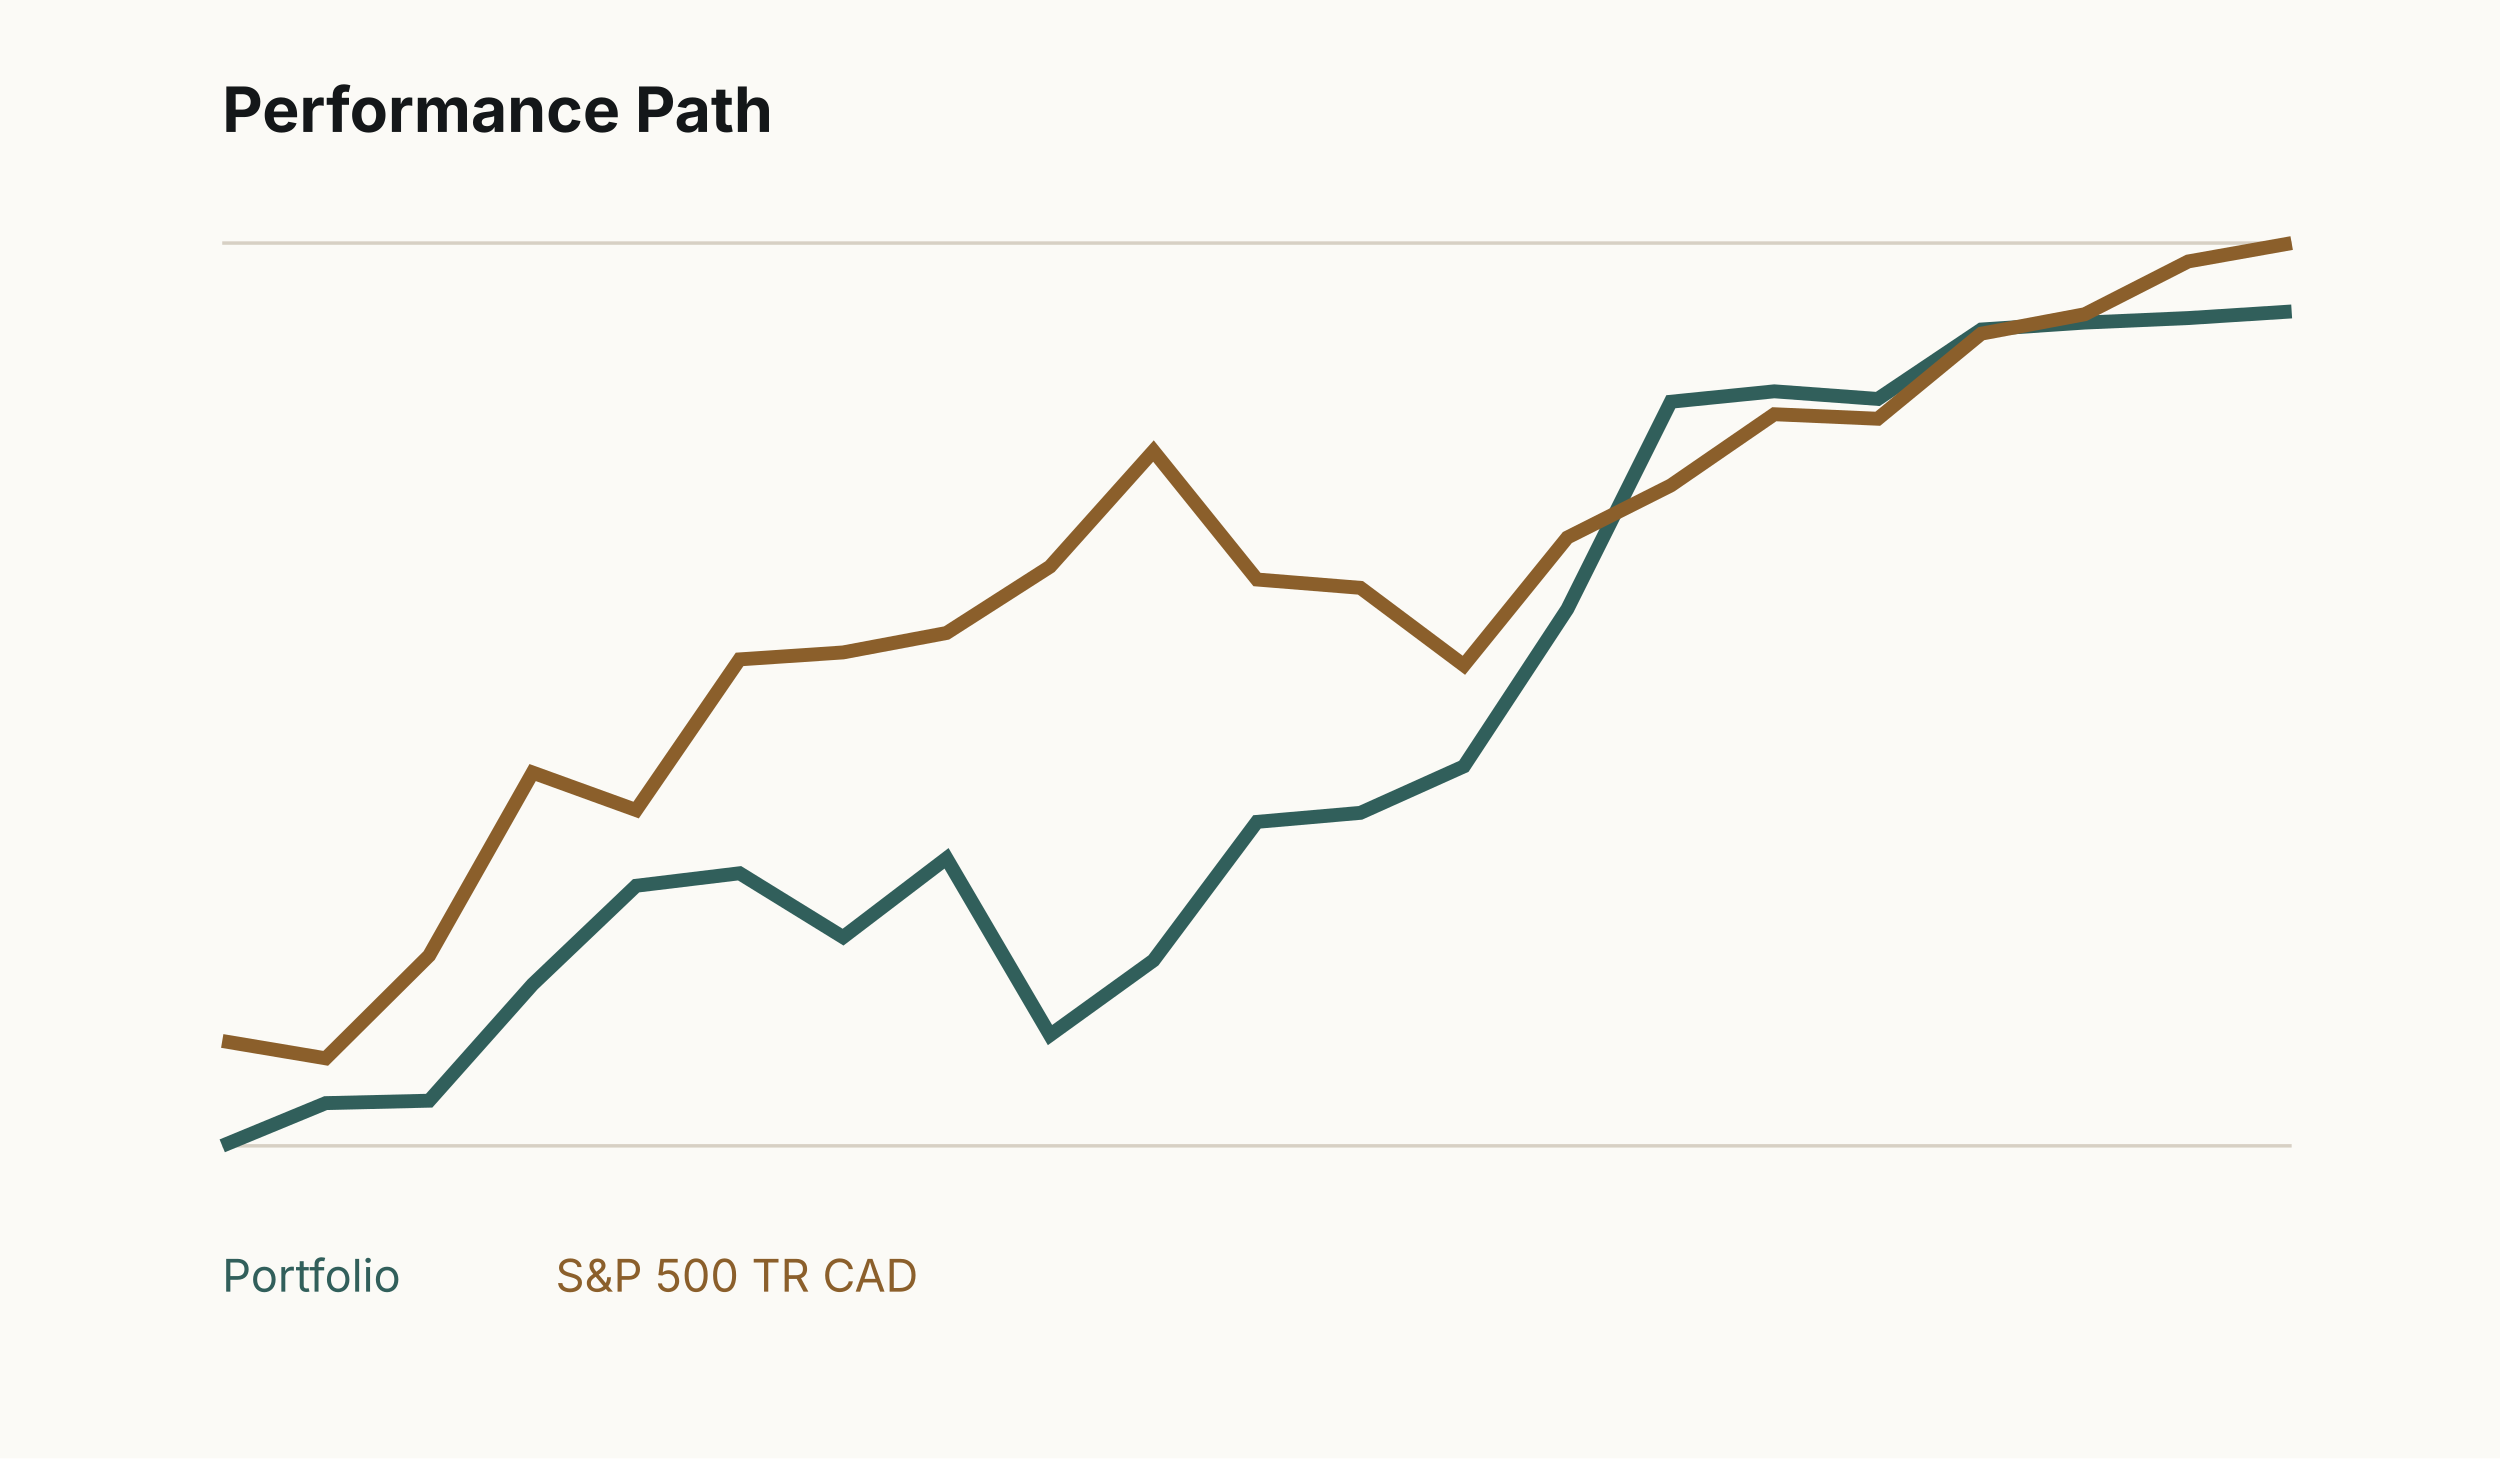
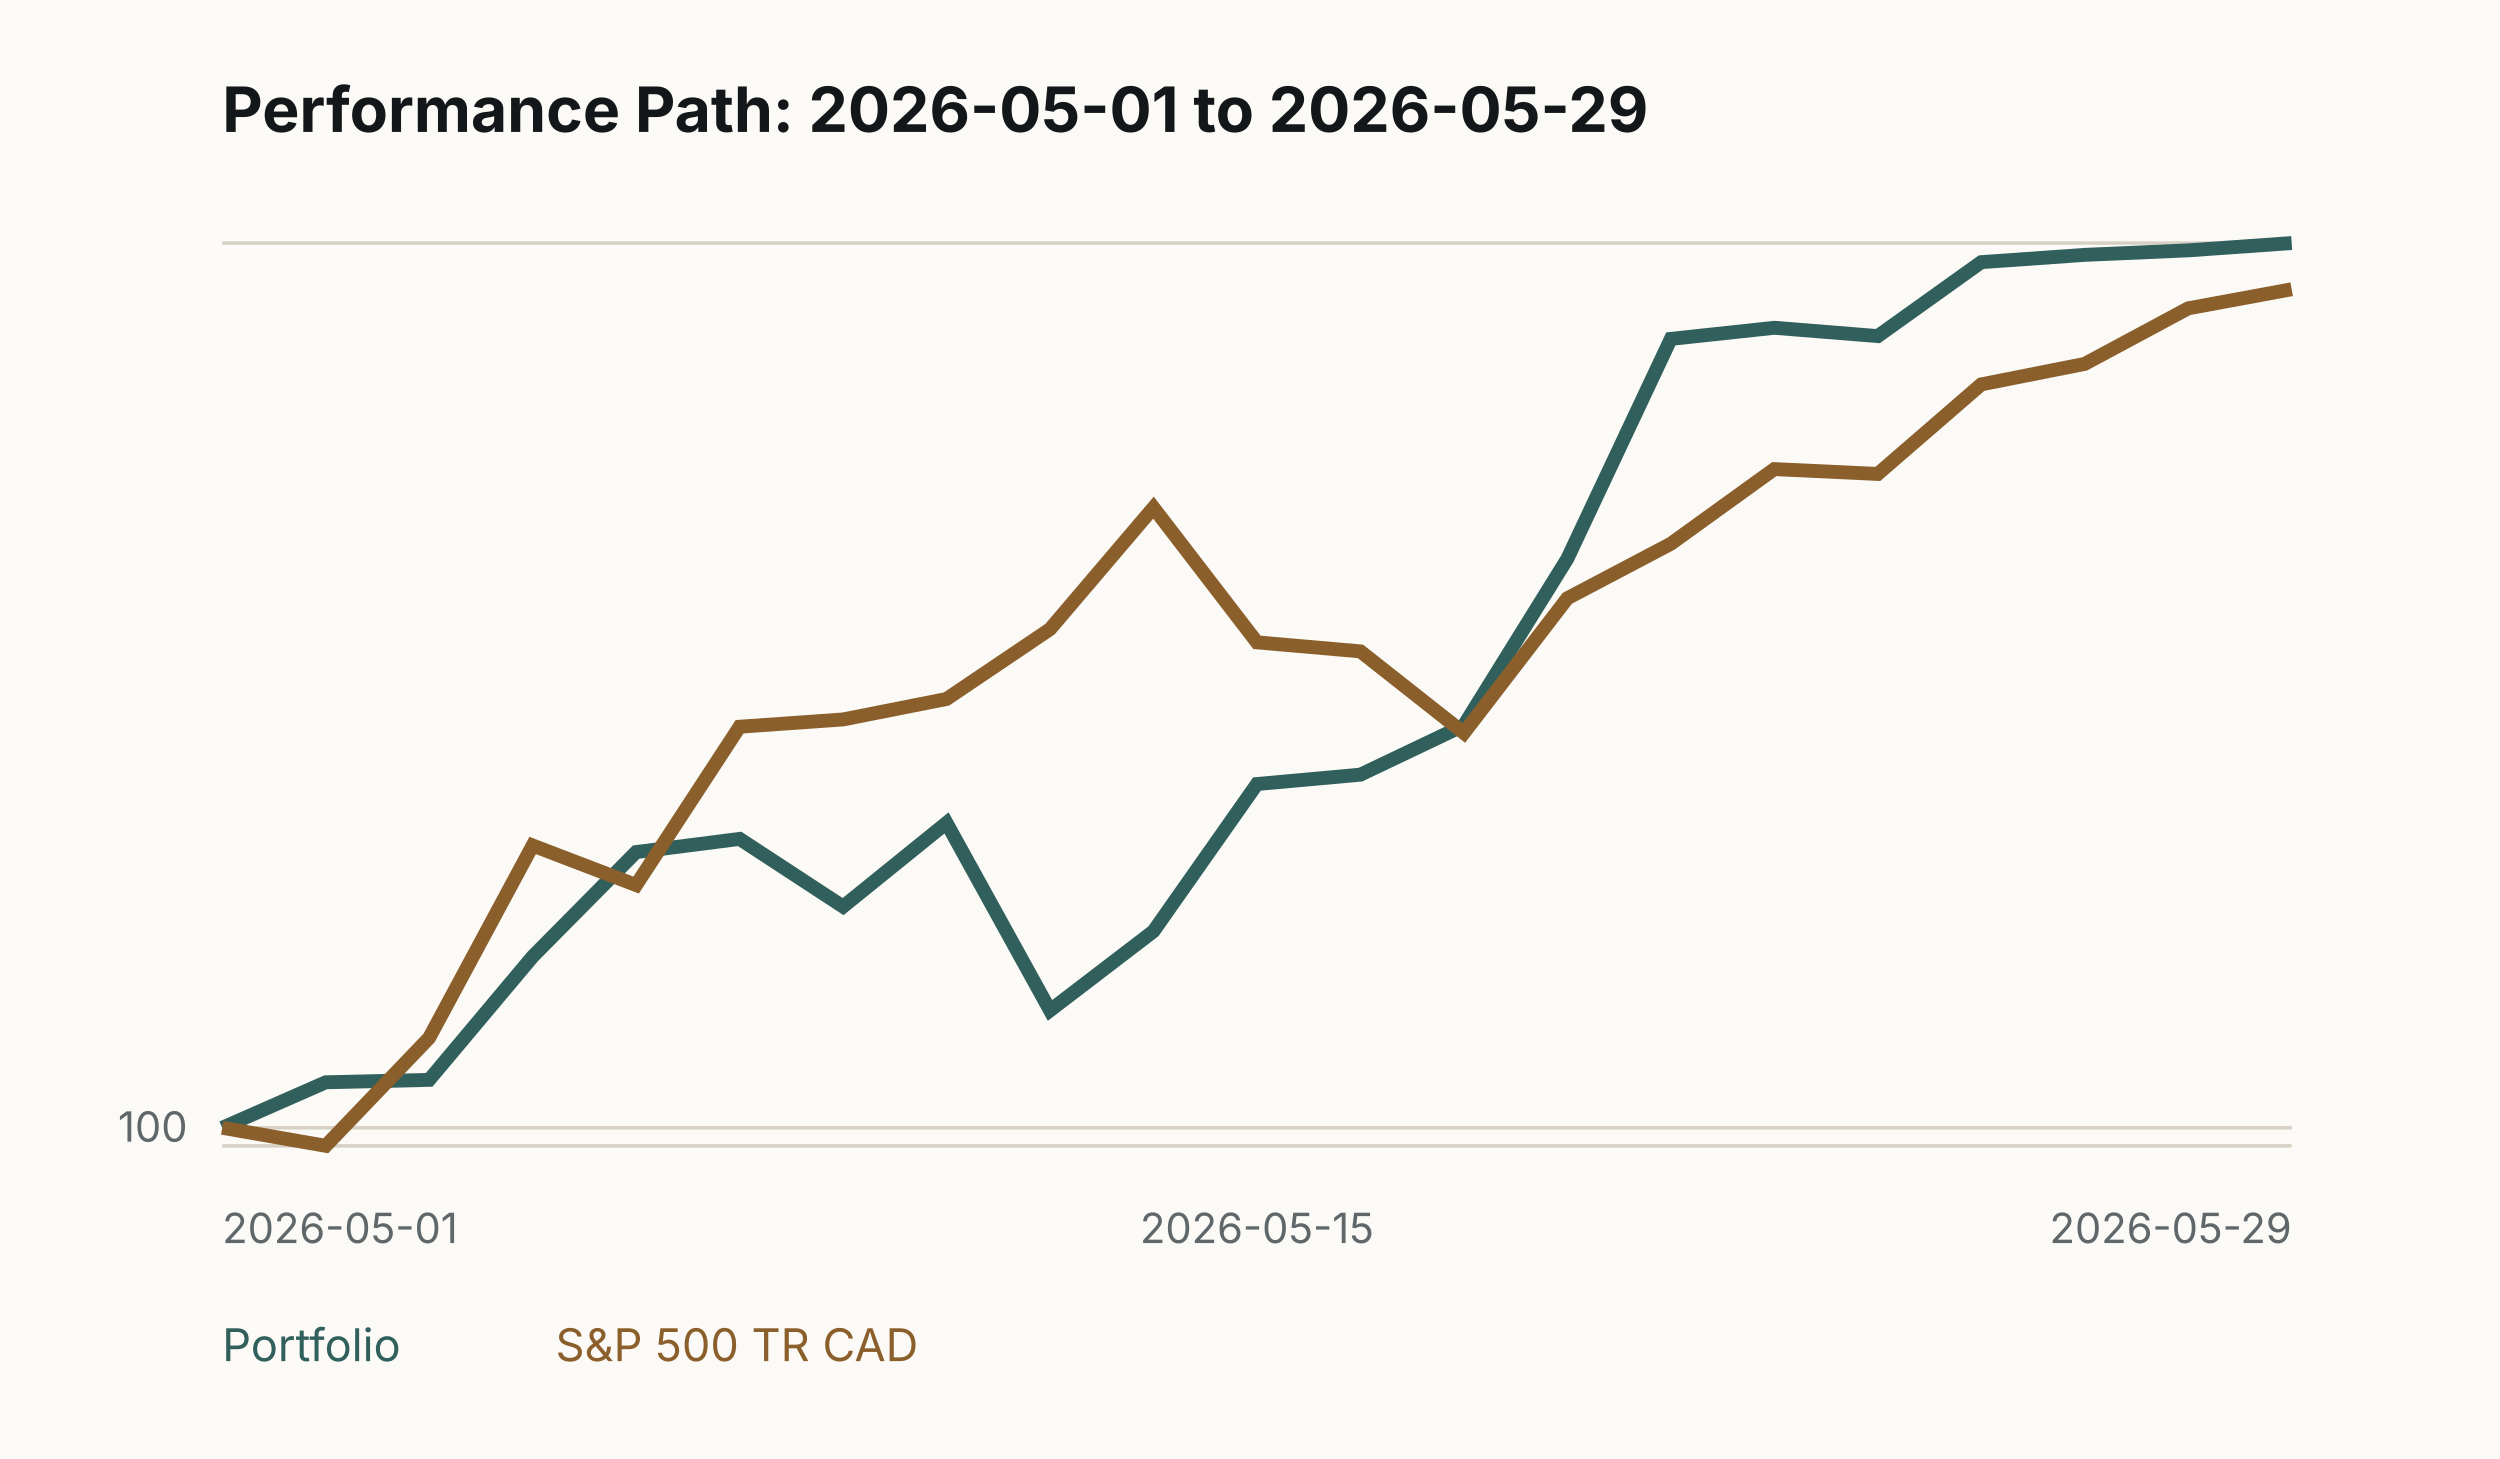
<svg xmlns="http://www.w3.org/2000/svg" viewBox="0 0 720 420" role="img">
  <rect width="720" height="420" fill="#fbfaf6" />
  <g stroke="#d7d0c4" stroke-width="1">
    <line x1="64" y1="330" x2="660" y2="330" />
    <line x1="64" y1="70" x2="660" y2="70" />
+     <line x1="64" y1="324.8" x2="660" y2="324.8" />
  </g>
-   <text x="64" y="38" font-family="Inter, Arial, sans-serif" font-size="18" font-weight="700" fill="#141719">Performance Path</text>
-   <polyline points="64.0,330.0 93.8,317.7 123.6,317.0 153.4,283.5 183.2,255.1 213.0,251.5 242.8,269.9 272.6,247.2 302.4,298.1 332.2,276.6 362.0,236.7 391.8,234.1 421.6,220.7 451.4,175.4 481.2,115.7 511.0,112.7 540.8,114.9 570.6,94.9 600.4,92.9 630.2,91.6 660.0,89.7" fill="none" stroke="#315f5b" stroke-width="4" />
-   <polyline points="64.0,299.8 93.8,304.8 123.6,275.2 153.4,222.5 183.2,233.3 213.0,189.9 242.8,187.9 272.6,182.3 302.4,163.2 332.2,129.9 362.0,166.9 391.8,169.3 421.6,191.6 451.4,154.8 481.2,139.8 511.0,119.3 540.8,120.6 570.6,96.1 600.4,90.5 630.2,75.3 660.0,70.0" fill="none" stroke="#8b5f2b" stroke-width="4" />
-   <text x="64" y="372" font-family="Inter, Arial, sans-serif" font-size="13" fill="#315f5b">Portfolio</text>
-   <text x="160" y="372" font-family="Inter, Arial, sans-serif" font-size="13" fill="#8b5f2b">S&amp;P 500 TR CAD</text>
+   <text x="64" y="38" font-family="Inter, Arial, sans-serif" font-size="18" font-weight="700" fill="#141719">Performance Path: 2026-05-01 to 2026-05-29</text>
+   <text x="54" y="328.8" text-anchor="end" font-family="Inter, Arial, sans-serif" font-size="12" fill="#5f676b">100</text>
+   <polyline points="64.0,324.8 93.8,311.7 123.6,311.0 153.4,275.5 183.2,245.4 213.0,241.6 242.8,261.1 272.6,237.0 302.4,291.0 332.2,268.2 362.0,225.8 391.8,223.1 421.6,208.9 451.4,160.9 481.2,97.6 511.0,94.4 540.8,96.8 570.6,75.5 600.4,73.4 630.2,72.1 660.0,70.0" fill="none" stroke="#315f5b" stroke-width="4" />
+   <polyline points="64.0,324.8 93.8,330.0 123.6,298.9 153.4,243.5 183.2,254.9 213.0,209.3 242.8,207.2 272.6,201.3 302.4,181.2 332.2,146.2 362.0,185.0 391.8,187.6 421.6,211.1 451.4,172.3 481.2,156.6 511.0,135.1 540.8,136.5 570.6,110.7 600.4,104.8 630.2,88.8 660.0,83.3" fill="none" stroke="#8b5f2b" stroke-width="4" />
+   <text x="64" y="358" font-family="Inter, Arial, sans-serif" font-size="12" fill="#5f676b">2026-05-01</text>
+   <text x="362.0" y="358" text-anchor="middle" font-family="Inter, Arial, sans-serif" font-size="12" fill="#5f676b">2026-05-15</text>
+   <text x="660" y="358" text-anchor="end" font-family="Inter, Arial, sans-serif" font-size="12" fill="#5f676b">2026-05-29</text>
+   <text x="64" y="392" font-family="Inter, Arial, sans-serif" font-size="13" fill="#315f5b">Portfolio</text>
+   <text x="160" y="392" font-family="Inter, Arial, sans-serif" font-size="13" fill="#8b5f2b">S&amp;P 500 TR CAD</text>
</svg>
